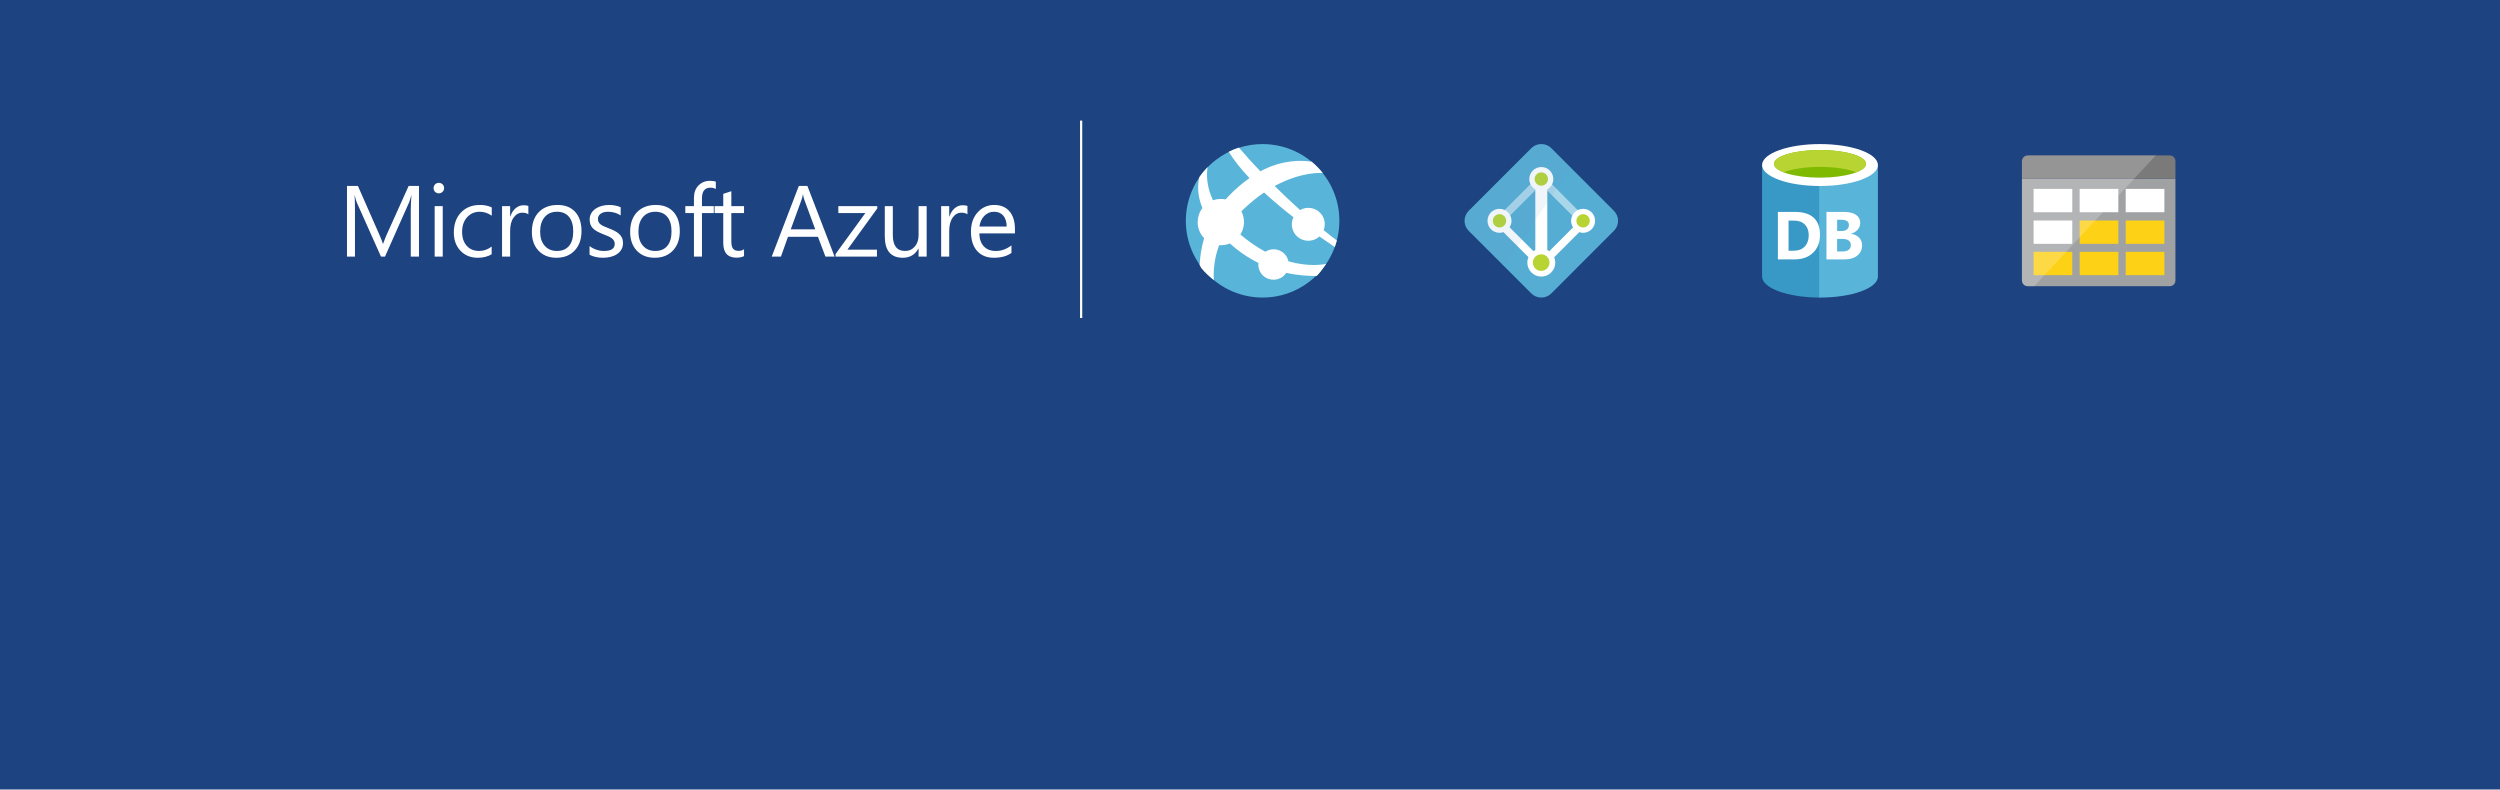
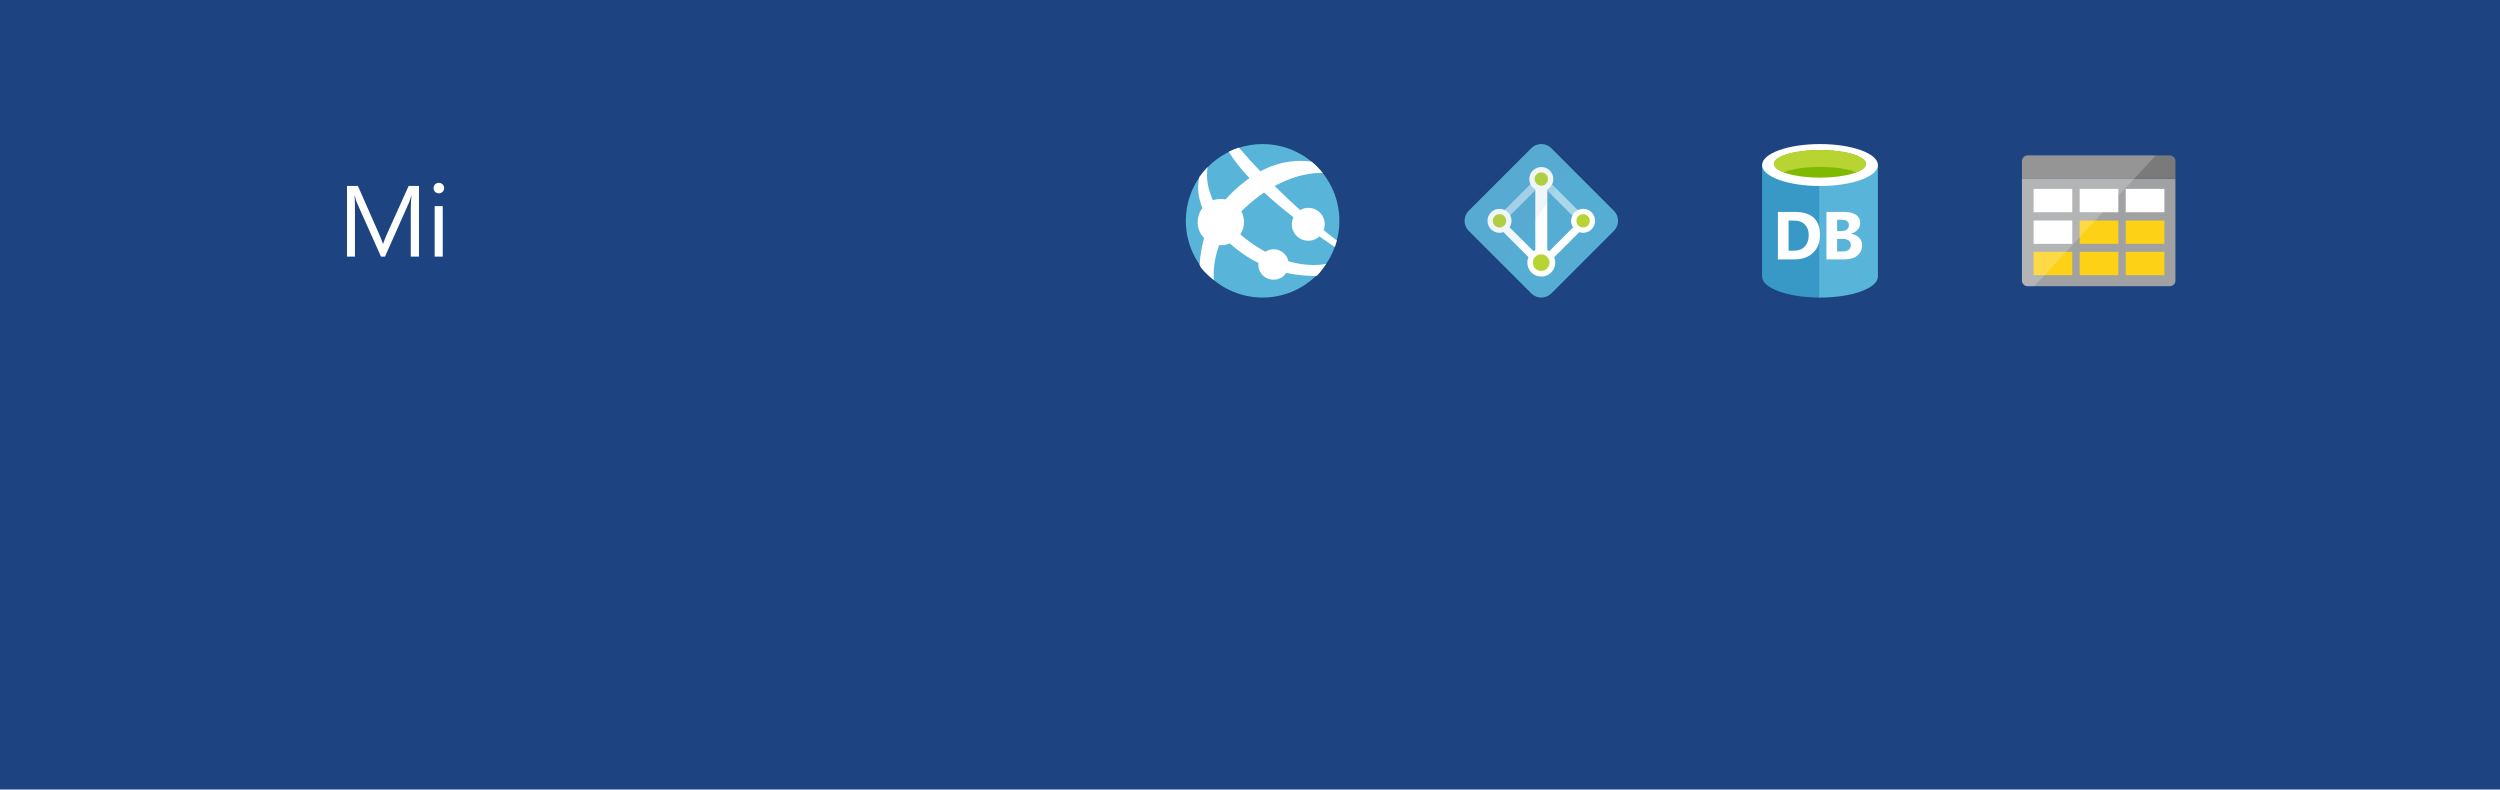
<svg xmlns="http://www.w3.org/2000/svg" viewBox="0 0 1140 360" enable-background="new 0 0 1140 360">
  <path fill="#1D4380" d="M0 0h1140v360h-1140v-360z" />
-   <path fill="#fff" d="M191.061 117h-3.751v-21.607c0-1.707.104-3.796.314-6.267h-.09c-.359 1.453-.682 2.493-.966 3.122l-11.005 24.752h-1.842l-10.983-24.572c-.314-.719-.637-1.819-.966-3.302h-.09c.12 1.288.18 3.392.18 6.312v21.562h-3.639v-32.209h4.986l9.883 22.461c.764 1.722 1.258 3.01 1.482 3.863h.135c.644-1.767 1.16-3.084 1.55-3.953l10.085-22.371h4.717v32.209zm9.032-28.84c-.659 0-1.221-.225-1.685-.674-.464-.449-.696-1.018-.696-1.707 0-.688.232-1.261.696-1.718.464-.457 1.025-.685 1.685-.685.674 0 1.247.229 1.718.685.472.457.708 1.03.708 1.718 0 .659-.236 1.221-.708 1.685-.472.464-1.044.696-1.718.696zm1.797 28.84h-3.684v-23h3.684v23zm22.307-1.056c-1.767 1.063-3.863 1.595-6.289 1.595-3.279 0-5.926-1.067-7.94-3.201-2.014-2.134-3.021-4.9-3.021-8.299 0-3.788 1.085-6.832 3.257-9.13 2.171-2.298 5.068-3.448 8.692-3.448 2.021 0 3.803.375 5.346 1.123v3.773c-1.707-1.198-3.534-1.797-5.48-1.797-2.351 0-4.279.842-5.784 2.527s-2.257 3.897-2.257 6.637c0 2.695.708 4.822 2.123 6.379 1.415 1.558 3.313 2.336 5.694 2.336 2.006 0 3.893-.666 5.66-1.999v3.504zm16.736-18.215c-.644-.494-1.572-.741-2.785-.741-1.572 0-2.886.741-3.942 2.224s-1.583 3.504-1.583 6.064v11.724h-3.684v-23h3.684v4.739h.09c.524-1.617 1.325-2.878 2.403-3.785 1.078-.906 2.283-1.359 3.616-1.359.958 0 1.692.105 2.201.314v3.82zm12.783 19.81c-3.399 0-6.113-1.074-8.142-3.223-2.029-2.148-3.043-4.998-3.043-8.546 0-3.863 1.056-6.88 3.167-9.052 2.111-2.171 4.964-3.257 8.558-3.257 3.429 0 6.105 1.056 8.03 3.167 1.924 2.111 2.886 5.039 2.886 8.782 0 3.669-1.037 6.607-3.111 8.816-2.075 2.209-4.856 3.313-8.345 3.313zm.27-20.978c-2.366 0-4.238.805-5.615 2.415-1.378 1.61-2.066 3.83-2.066 6.66 0 2.726.696 4.874 2.089 6.446s3.257 2.358 5.593 2.358c2.381 0 4.211-.771 5.492-2.313 1.28-1.542 1.92-3.736 1.92-6.581 0-2.875-.64-5.091-1.92-6.648-1.282-1.559-3.112-2.337-5.493-2.337zm14.849 19.608v-3.953c2.006 1.482 4.215 2.224 6.626 2.224 3.234 0 4.852-1.078 4.852-3.234 0-.614-.139-1.134-.416-1.561-.277-.427-.651-.805-1.123-1.134-.472-.329-1.026-.625-1.662-.887-.637-.262-1.322-.535-2.055-.82-1.019-.404-1.913-.812-2.684-1.224-.771-.412-1.415-.876-1.932-1.393s-.906-1.104-1.168-1.763c-.262-.659-.393-1.43-.393-2.313 0-1.078.247-2.033.741-2.864s1.153-1.527 1.977-2.089c.823-.562 1.763-.984 2.819-1.269 1.056-.284 2.145-.427 3.268-.427 1.991 0 3.773.345 5.346 1.033v3.729c-1.692-1.108-3.639-1.662-5.84-1.662-.689 0-1.311.079-1.864.236-.554.157-1.03.378-1.426.663-.397.285-.704.625-.921 1.022-.217.397-.326.835-.326 1.314 0 .599.108 1.101.326 1.505.217.404.535.764.955 1.078.419.314.928.599 1.527.854.599.255 1.28.532 2.044.831 1.018.39 1.932.79 2.74 1.202.809.412 1.497.876 2.066 1.393.569.517 1.007 1.112 1.314 1.786.307.674.46 1.475.46 2.403 0 1.138-.251 2.126-.752 2.965-.502.839-1.172 1.535-2.01 2.089-.839.554-1.805.966-2.897 1.235-1.093.27-2.239.404-3.437.404-2.366-.003-4.418-.46-6.155-1.373zm29.697 1.37c-3.399 0-6.113-1.074-8.142-3.223-2.029-2.148-3.043-4.998-3.043-8.546 0-3.863 1.056-6.88 3.167-9.052 2.111-2.171 4.964-3.257 8.558-3.257 3.429 0 6.105 1.056 8.03 3.167 1.924 2.111 2.886 5.039 2.886 8.782 0 3.669-1.037 6.607-3.111 8.816-2.075 2.209-4.856 3.313-8.345 3.313zm.27-20.978c-2.366 0-4.238.805-5.615 2.415-1.378 1.61-2.066 3.83-2.066 6.66 0 2.726.696 4.874 2.089 6.446s3.257 2.358 5.593 2.358c2.381 0 4.211-.771 5.492-2.313 1.28-1.542 1.92-3.736 1.92-6.581 0-2.875-.64-5.091-1.92-6.648-1.282-1.559-3.112-2.337-5.493-2.337zm27.607-10.377c-.719-.404-1.535-.606-2.448-.606-2.576 0-3.863 1.625-3.863 4.874v3.548h5.391v3.145h-5.391v19.855h-3.661v-19.855h-3.931v-3.145h3.931v-3.729c0-2.411.696-4.316 2.089-5.716 1.393-1.4 3.129-2.1 5.211-2.1 1.123 0 2.014.135 2.673.404v3.325zm12.873 30.591c-.869.479-2.014.719-3.437.719-4.028 0-6.042-2.246-6.042-6.738v-13.611h-3.953v-3.145h3.953v-5.615l3.684-1.19v6.805h5.795v3.145h-5.795v12.96c0 1.542.262 2.643.786 3.302.524.659 1.393.988 2.605.988.928 0 1.729-.254 2.403-.764v3.144zm41.29.225h-4.178l-3.414-9.029h-13.656l-3.212 9.029h-4.2l12.354-32.209h3.908l12.398 32.209zm-8.827-12.421l-5.054-13.724c-.165-.449-.33-1.168-.494-2.156h-.09c-.15.914-.322 1.632-.517 2.156l-5.009 13.724h11.164zm28.281-9.523l-13.611 18.8h13.477v3.144h-18.89v-1.146l13.611-18.71h-12.331v-3.144h17.744v1.056zm22.531 21.944h-3.684v-3.639h-.09c-1.527 2.785-3.894 4.178-7.098 4.178-5.48 0-8.221-3.264-8.221-9.793v-13.746h3.661v13.162c0 4.852 1.856 7.277 5.57 7.277 1.797 0 3.275-.663 4.436-1.988 1.16-1.325 1.741-3.058 1.741-5.2v-13.251h3.684v23zm18.601-19.271c-.644-.494-1.572-.741-2.785-.741-1.572 0-2.886.741-3.942 2.224s-1.583 3.504-1.583 6.064v11.724h-3.684v-23h3.684v4.739h.09c.524-1.617 1.325-2.878 2.403-3.785 1.078-.906 2.283-1.359 3.616-1.359.958 0 1.692.105 2.201.314v3.82zm21.655 8.692h-16.239c.06 2.561.749 4.537 2.066 5.93 1.317 1.393 3.129 2.089 5.436 2.089 2.59 0 4.971-.854 7.143-2.561v3.459c-2.021 1.468-4.694 2.201-8.019 2.201-3.25 0-5.803-1.044-7.659-3.133-1.857-2.089-2.785-5.027-2.785-8.816 0-3.579 1.014-6.495 3.043-8.749 2.029-2.253 4.548-3.38 7.558-3.38s5.338.974 6.985 2.92c1.647 1.947 2.471 4.649 2.471 8.108v1.932zm-3.773-3.122c-.015-2.126-.528-3.781-1.539-4.964-1.011-1.183-2.415-1.774-4.211-1.774-1.737 0-3.212.622-4.425 1.864-1.213 1.243-1.962 2.868-2.246 4.874h12.421zm34.46-48.299h-1v90h1v-90z" />
+   <path fill="#fff" d="M191.061 117h-3.751v-21.607c0-1.707.104-3.796.314-6.267h-.09c-.359 1.453-.682 2.493-.966 3.122l-11.005 24.752h-1.842l-10.983-24.572c-.314-.719-.637-1.819-.966-3.302h-.09c.12 1.288.18 3.392.18 6.312v21.562h-3.639v-32.209h4.986l9.883 22.461c.764 1.722 1.258 3.01 1.482 3.863h.135c.644-1.767 1.16-3.084 1.55-3.953l10.085-22.371h4.717v32.209zm9.032-28.84c-.659 0-1.221-.225-1.685-.674-.464-.449-.696-1.018-.696-1.707 0-.688.232-1.261.696-1.718.464-.457 1.025-.685 1.685-.685.674 0 1.247.229 1.718.685.472.457.708 1.03.708 1.718 0 .659-.236 1.221-.708 1.685-.472.464-1.044.696-1.718.696zm1.797 28.84h-3.684v-23h3.684v23zm22.307-1.0.56c-1.767 1.063-3.863 1.595-6.289 1.595-3.279 0-5.926-1.067-7.94-3.201-2.014-2.134-3.021-4.9-3.021-8.299 0-3.788 1.085-6.832 3.257-9.13 2.171-2.298 5.068-3.448 8.692-3.448 2.021 0 3.803.375 5.346 1.123v3.773c-1.707-1.198-3.534-1.797-5.48-1.797-2.351 0-4.279.842-5.784 2.527s-2.257 3.897-2.257 6.637c0 2.695.708 4.822 2.123 6.379 1.415 1.558 3.313 2.336 5.694 2.336 2.006 0 3.893-.666 5.66-1.999v3.504zm16.736-18.215c-.644-.494-1.572-.741-2.785-.741-1.572 0-2.886.741-3.942 2.224s-1.583 3.504-1.583 6.064v11.724h-3.684v-23h3.684v4.739h.09c.524-1.617 1.325-2.878 2.403-3.785 1.078-.906 2.283-1.359 3.616-1.359.958 0 1.692.105 2.201.314v3.82zm12.783 19.81c-3.399 0-6.113-1.074-8.142-3.223-2.029-2.148-3.043-4.998-3.043-8.546 0-3.863 1.0.56-6.88 3.167-9.052 2.111-2.171 4.964-3.257 8.558-3.257 3.429 0 6.105 1.0.56 8.03 3.167 1.924 2.111 2.886 5.039 2.886 8.782 0 3.669-1.037 6.607-3.111 8.816-2.075 2.209-4.856 3.313-8.345 3.313zm.27-20.978c-2.366 0-4.238.805-5.615 2.415-1.378 1.61-2.066 3.83-2.066 6.66 0 2.726.696 4.874 2.089 6.446s3.257 2.358 5.593 2.358c2.381 0 4.211-.771 5.492-2.313 1.28-1.542 1.92-3.736 1.92-6.581 0-2.875-.64-5.091-1.92-6.648-1.282-1.559-3.112-2.337-5.493-2.337zm14.849 19.608v-3.953c2.006 1.482 4.215 2.224 6.626 2.224 3.234 0 4.852-1.078 4.852-3.234 0-.614-.139-1.134-.416-1.561-.277-.427-.651-.805-1.123-1.134-.472-.329-1.026-.625-1.662-.887-.637-.262-1.322-.535-2.055-.82-1.019-.404-1.913-.812-2.684-1.224-.771-.412-1.415-.876-1.932-1.393s-.906-1.104-1.168-1.763c-.262-.659-.393-1.43-.393-2.313 0-1.078.247-2.033.741-2.864s1.153-1.527 1.977-2.089c.823-.562 1.763-.984 2.819-1.269 1.0.56-.284 2.145-.427 3.268-.427 1.991 0 3.773.345 5.346 1.033v3.729c-1.692-1.108-3.639-1.662-5.84-1.662-.689 0-1.311.079-1.864.236-.554.157-1.03.378-1.426.663-.397.285-.704.625-.921 1.022-.217.397-.326.835-.326 1.314 0 .599.108 1.101.326 1.505.217.404.535.764.955 1.078.419.314.928.599 1.527.854.599.255 1.28.532 2.044.831 1.018.39 1.932.79 2.74 1.202.809.412 1.497.876 2.066 1.393.569.517 1.007 1.112 1.314 1.786.307.674.46 1.475.46 2.403 0 1.138-.251 2.126-.752 2.965-.502.839-1.172 1.535-2.01 2.089-.839.554-1.805.966-2.897 1.235-1.093.27-2.239.404-3.437.404-2.366-.003-4.418-.46-6.155-1.373zm29.697 1.37c-3.399 0-6.113-1.074-8.142-3.223-2.029-2.148-3.043-4.998-3.043-8.546 0-3.863 1.0.56-6.88 3.167-9.052 2.111-2.171 4.964-3.257 8.558-3.257 3.429 0 6.105 1.0.56 8.03 3.167 1.924 2.111 2.886 5.039 2.886 8.782 0 3.669-1.037 6.607-3.111 8.816-2.075 2.209-4.856 3.313-8.345 3.313zm.27-20.978c-2.366 0-4.238.805-5.615 2.415-1.378 1.61-2.066 3.83-2.066 6.66 0 2.726.696 4.874 2.089 6.446s3.257 2.358 5.593 2.358c2.381 0 4.211-.771 5.492-2.313 1.28-1.542 1.92-3.736 1.92-6.581 0-2.875-.64-5.091-1.92-6.648-1.282-1.559-3.112-2.337-5.493-2.337zm27.607-10.377c-.719-.404-1.535-.606-2.448-.606-2.576 0-3.863 1.625-3.863 4.874v3.548h5.391v3.145h-5.391v19.855h-3.661v-19.855h-3.931v-3.145h3.931v-3.729c0-2.411.696-4.316 2.089-5.716 1.393-1.4 3.129-2.1 5.211-2.1 1.123 0 2.014.135 2.673.404v3.325zm12.873 30.591c-.869.479-2.014.719-3.437.719-4.028 0-6.042-2.246-6.042-6.738v-13.611h-3.953v-3.145h3.953v-5.615l3.684-1.19v6.805h5.795v3.145h-5.795v12.96c0 1.542.262 2.643.786 3.302.524.659 1.393.988 2.605.988.928 0 1.729-.254 2.403-.764v3.144zm41.29.225h-4.178l-3.414-9.029h-13.656l-3.212 9.029h-4.2l12.354-32.209h3.908l12.398 32.209zm-8.827-12.421l-5.054-13.724c-.165-.449-.33-1.168-.494-2.156h-.09c-.15.914-.322 1.632-.517 2.156l-5.009 13.724h11.164zm28.281-9.523l-13.611 18.8h13.477v3.144h-18.89v-1.146l13.611-18.71h-12.331v-3.144h17.744v1.0.56zm22.531 21.944h-3.684v-3.639h-.09c-1.527 2.785-3.894 4.178-7.098 4.178-5.48 0-8.221-3.264-8.221-9.793v-13.746h3.661v13.162c0 4.852 1.856 7.277 5.57 7.277 1.797 0 3.275-.663 4.436-1.988 1.16-1.325 1.741-3.058 1.741-5.2v-13.251h3.684v23zm18.601-19.271c-.644-.494-1.572-.741-2.785-.741-1.572 0-2.886.741-3.942 2.224s-1.583 3.504-1.583 6.064v11.724h-3.684v-23h3.684v4.739h.09c.524-1.617 1.325-2.878 2.403-3.785 1.078-.906 2.283-1.359 3.616-1.359.958 0 1.692.105 2.201.314v3.82zm21.655 8.692h-16.239c.06 2.561.749 4.537 2.066 5.93 1.317 1.393 3.129 2.089 5.436 2.089 2.59 0 4.971-.854 7.143-2.561v3.459c-2.021 1.468-4.694 2.201-8.019 2.201-3.25 0-5.803-1.044-7.659-3.133-1.857-2.089-2.785-5.027-2.785-8.816 0-3.579 1.014-6.495 3.043-8.749 2.029-2.253 4.548-3.38 7.558-3.38s5.338.974 6.985 2.92c1.647 1.947 2.471 4.649 2.471 8.108v1.932zm-3.773-3.122c-.015-2.126-.528-3.781-1.539-4.964-1.011-1.183-2.415-1.774-4.211-1.774-1.737 0-3.212.622-4.425 1.864-1.213 1.243-1.962 2.868-2.246 4.874h12.421zm34.46-48.299h-1v90h1v-90z" />
  <path fill="#59B4D9" d="M597.026 128.479c-6.343 4.851-13.817 7.213-21.238 7.213-10.53 0-20.943-4.727-27.824-13.727-11.757-15.35-8.855-37.302 6.522-49.064 6.342-4.88 13.824-7.209 21.235-7.209 10.53 0 20.945 4.727 27.824 13.735 11.76 15.345 8.83 37.302-6.519 49.052" />
  <path fill="#fff" d="M590.595 106.829c2.543 3.316 7.262 3.915 10.56 1.406.172-.132.305-.291.462-.433 3.373 2.376 5.716 3.945 7.036 4.844.391-1.012.661-1.984.938-2.999-1.395-1.038-3.281-2.49-6.007-4.699.895-2.352.612-5.097-1.022-7.241-2.337-3.025-6.478-3.793-9.712-1.928-3.565-3.198-7.482-6.864-11.613-10.968 12.834-6.902 21.951-5.891 21.951-5.891-1.522-1.941-3.228-3.641-5.049-5.177-5.412-.836-13.819-.742-23.425 4.367l-.003-.004h-.001c-3.201-3.351-6.459-6.943-9.778-10.799-1.588.508-3.139 1.137-4.638 1.886 2.449 4.008 5.744 8.05 9.457 11.993l.024.024c-3.096 2.165-6.544 5.059-9.724 8.423-.406.433-.797.868-1.179 1.304-1.9-.398-3.898-.281-5.765.395-3.17-6.84-2.915-12.335-2.414-15.168-1.376 1.442-2.662 2.959-3.77 4.575-.828 3.382-1.063 8.259 1.379 14.136-2.827 3.7-2.96 8.946-.007 12.817.246.321.51.619.783.903-1.29 4.393-1.867 8.63-2.044 12.268l.661 1.255c1.679 2.154 3.788 3.968 5.825 5.612-.252-3.851.02-9.53 2.4-15.924 1.643.125 3.313-.134 4.877-.793.896.788 1.834 1.585 2.836 2.396 3.435 2.719 6.861 4.835 10.201 6.502-.174 1.699.252 3.464 1.355 4.926 2.359 3.047 6.728 3.616 9.778 1.287.634-.486 1.136-1.073 1.552-1.703 5.446 1.213 10.204 1.427 13.731 1.427.541 0 3.048-3.411 4.485-5.526-2.148.449-8.518 1.325-17.223-1.176-.21-.977-.612-1.927-1.257-2.773-2.211-2.899-6.254-3.526-9.267-1.587-3.026-1.641-6.195-3.698-9.463-6.287-.66-.522-1.292-1.043-1.903-1.566 1.997-3.146 2.21-7.179.445-10.572.401-.4.794-.802 1.22-1.2 3.236-3.023 6.28-5.443 9.128-7.385l-.33-.326.335.318-.003.001c4.37 4.041 9.004 7.871 13.392 11.293-1.162 2.461-.98 5.459.786 7.767z" />
  <path fill="#55ADD3" d="M702.836 135.691c-1.725 0-3.349-.672-4.565-1.893l-28.544-28.543c-1.203-1.203-1.891-2.864-1.891-4.565 0-1.7.689-3.363 1.891-4.564l28.544-28.543c1.219-1.221 2.841-1.893 4.565-1.893 1.723 0 3.346.672 4.565 1.893l28.54 28.543c1.222 1.215 1.893 2.838 1.893 4.564s-.671 3.349-1.894 4.568l-28.538 28.54c-1.219 1.221-2.843 1.893-4.566 1.893" />
  <path fill="#fff" d="M721.894 95.221c-3.024 0-5.474 2.45-5.474 5.472 0 1.109.335 2.138.903 3l-10.841 10.841c-.288-.202-.598-.37-.918-.522v-27.658c1.634-.946 2.745-2.694 2.745-4.718 0-3.023-2.45-5.472-5.474-5.472-3.021 0-5.471 2.45-5.471 5.472 0 2.024 1.112 3.772 2.744 4.718v27.658c-.307.146-.608.302-.885.494l-10.854-10.854c.552-.854.879-1.866.879-2.958 0-3.023-2.45-5.472-5.471-5.472-3.024 0-5.474 2.45-5.474 5.472 0 3.023 2.45 5.472 5.474 5.472.627 0 1.221-.127 1.784-.322l11.41 11.41c-.328.767-.51 1.61-.51 2.496 0 3.518 2.853 6.371 6.371 6.371 3.52 0 6.371-2.853 6.371-6.371 0-.869-.176-1.697-.491-2.451l11.442-11.441c.549.185 1.126.308 1.737.308 3.021 0 5.471-2.45 5.471-5.472 0-3.023-2.448-5.473-5.468-5.473z" />
  <rect x="711.244" y="77.211" transform="matrix(.707 -.707 .707 .707 144.067 531.108)" opacity=".5" fill="#fff" enable-background="new" width="3.532" height="28.946" />
  <rect x="678.208" y="89.936" transform="matrix(.707 -.707 .707 .707 138.038 516.659)" opacity=".5" fill="#fff" enable-background="new" width="28.947" height="3.533" />
  <path fill="#B8D432" d="M706.566 119.75c0 2.094-1.7 3.793-3.794 3.793-2.096 0-3.793-1.698-3.793-3.793s1.697-3.793 3.793-3.793c2.093 0 3.794 1.699 3.794 3.793" />
  <path fill="#B8D432" d="M705.878 81.636c0 1.681-1.362 3.044-3.044 3.044-1.681 0-3.044-1.362-3.044-3.044s1.362-3.044 3.044-3.044 3.044 1.362 3.044 3.044" />
  <path fill="#B8D432" d="M686.823 100.692c0 1.681-1.365 3.044-3.044 3.044-1.681 0-3.044-1.362-3.044-3.044s1.362-3.044 3.044-3.044c1.679.001 3.044 1.363 3.044 3.044" />
  <path fill="#B8D432" d="M724.937 100.692c0 1.681-1.365 3.044-3.045 3.044s-3.044-1.362-3.044-3.044 1.364-3.044 3.044-3.044c1.68.001 3.045 1.363 3.045 3.044" />
  <path opacity=".1" fill="#69c" enable-background="new" d="M707.401 67.584c-1.219-1.221-2.841-1.893-4.565-1.893-1.723 0-3.345.672-4.564 1.893l-28.544 28.543c-1.204 1.201-1.893 2.864-1.893 4.564 0 1.701.689 3.364 1.893 4.565l16.16 16.161 30.4-44.948-8.887-8.885z" />
  <path fill="#3999C6" d="M803.512 75.254v50.873c0 5.282 11.823 9.564 26.405 9.564v-60.437h-26.405z" />
  <path fill="#59B4D9" d="M829.555 135.69h.362c14.582 0 26.405-4.28 26.405-9.563v-50.873h-26.767v60.436z" />
  <path fill="#fff" d="M856.322 75.254c0 5.282-11.823 9.563-26.405 9.563s-26.405-4.281-26.405-9.563 11.823-9.563 26.405-9.563 26.405 4.282 26.405 9.563" />
  <path fill="#7FBA00" d="M850.924 74.703c0 3.487-9.405 6.31-21.006 6.31s-21.008-2.823-21.008-6.31c0-3.485 9.406-6.31 21.008-6.31 11.601 0 21.006 2.825 21.006 6.31" />
  <path fill="#B8D432" d="M846.523 78.559c2.75-1.066 4.402-2.402 4.402-3.853 0-3.487-9.405-6.311-21.008-6.311-11.601 0-21.007 2.825-21.007 6.311 0 1.451 1.653 2.787 4.402 3.853 3.84-1.491 9.842-2.453 16.604-2.453 6.765.001 12.764.963 16.607 2.453" />
  <path fill="#fff" d="M846.983 116.504c-1.413 1.178-3.328 1.769-5.815 1.769h-8.298v-21.643h7.871c2.478 0 4.377.452 5.683 1.389 1.223.879 1.836 2.109 1.836 3.68 0 1.252-.447 2.317-1.358 3.254-.776.775-1.709 1.31-2.858 1.624v.051c1.543.19 2.802.778 3.74 1.765.878.937 1.33 2.086 1.33 3.415.005 1.979-.716 3.529-2.131 4.696m-20.223-1.275c-2.077 2.031-4.88 3.044-8.378 3.044h-7.661v-21.643h7.661c7.685 0 11.528 3.498 11.528 10.538 0 3.365-1.039 6.059-3.15 8.061" />
  <path fill="#3999C6" d="M817.982 100.58h-2.401v13.741h2.429c2.134 0 3.788-.668 5.012-1.948 1.172-1.281 1.765-2.988 1.765-5.148 0-2.027-.593-3.625-1.738-4.808-1.201-1.223-2.882-1.837-5.067-1.837" />
  <path fill="#59B4D9" d="M842.233 104.613c.586-.51.879-1.178.879-2.006 0-1.605-1.172-2.403-3.55-2.403h-1.834v5.128h2.16c.987 0 1.787-.247 2.345-.719" />
  <path fill="#59B4D9" d="M843.035 109.703c-.642-.478-1.516-.747-2.644-.747h-2.667v5.708h2.641c1.123 0 2.027-.266 2.695-.8.613-.535.931-1.224.931-2.134.006-.854-.314-1.548-.956-2.027" />
  <path fill="#A0A1A2" d="M922 127.851c0 1.4.98 2.66 2.66 2.66h64.68c1.4 0 2.66-.98 2.66-2.66v-46.34h-70v46.34z" />
  <path fill="#7A7A7A" d="M989.34 70.871h-64.68c-1.68 0-2.66 1.26-2.66 2.66v7.98h70v-7.98c0-1.4-.98-2.66-2.66-2.66" />
  <rect x="948.32" y="86.131" fill="#fff" width="17.64" height="10.64" />
  <rect x="948.32" y="100.551" fill="#FCD116" width="17.64" height="10.64" />
  <rect x="969.32" y="100.551" fill="#FCD116" width="17.64" height="10.64" />
  <rect x="969.32" y="86.131" fill="#fff" width="17.64" height="10.64" />
  <rect x="927.32" y="86.131" fill="#fff" width="17.64" height="10.64" />
  <rect x="927.32" y="100.551" fill="#fff" width="17.64" height="10.64" />
  <rect x="927.32" y="114.831" fill="#FCD116" width="17.64" height="10.64" />
  <rect x="948.32" y="114.831" fill="#FCD116" width="17.64" height="10.64" />
  <rect x="969.32" y="114.831" fill="#FCD116" width="17.64" height="10.64" />
  <path opacity=".2" fill="#fff" enable-background="new" d="M924.66 70.871c-1.26 0-2.66 1.26-2.66 2.66v54.32c0 1.4 1.4 2.66 2.66 2.66h2.94l55.44-59.64h-58.38z" />
</svg>
